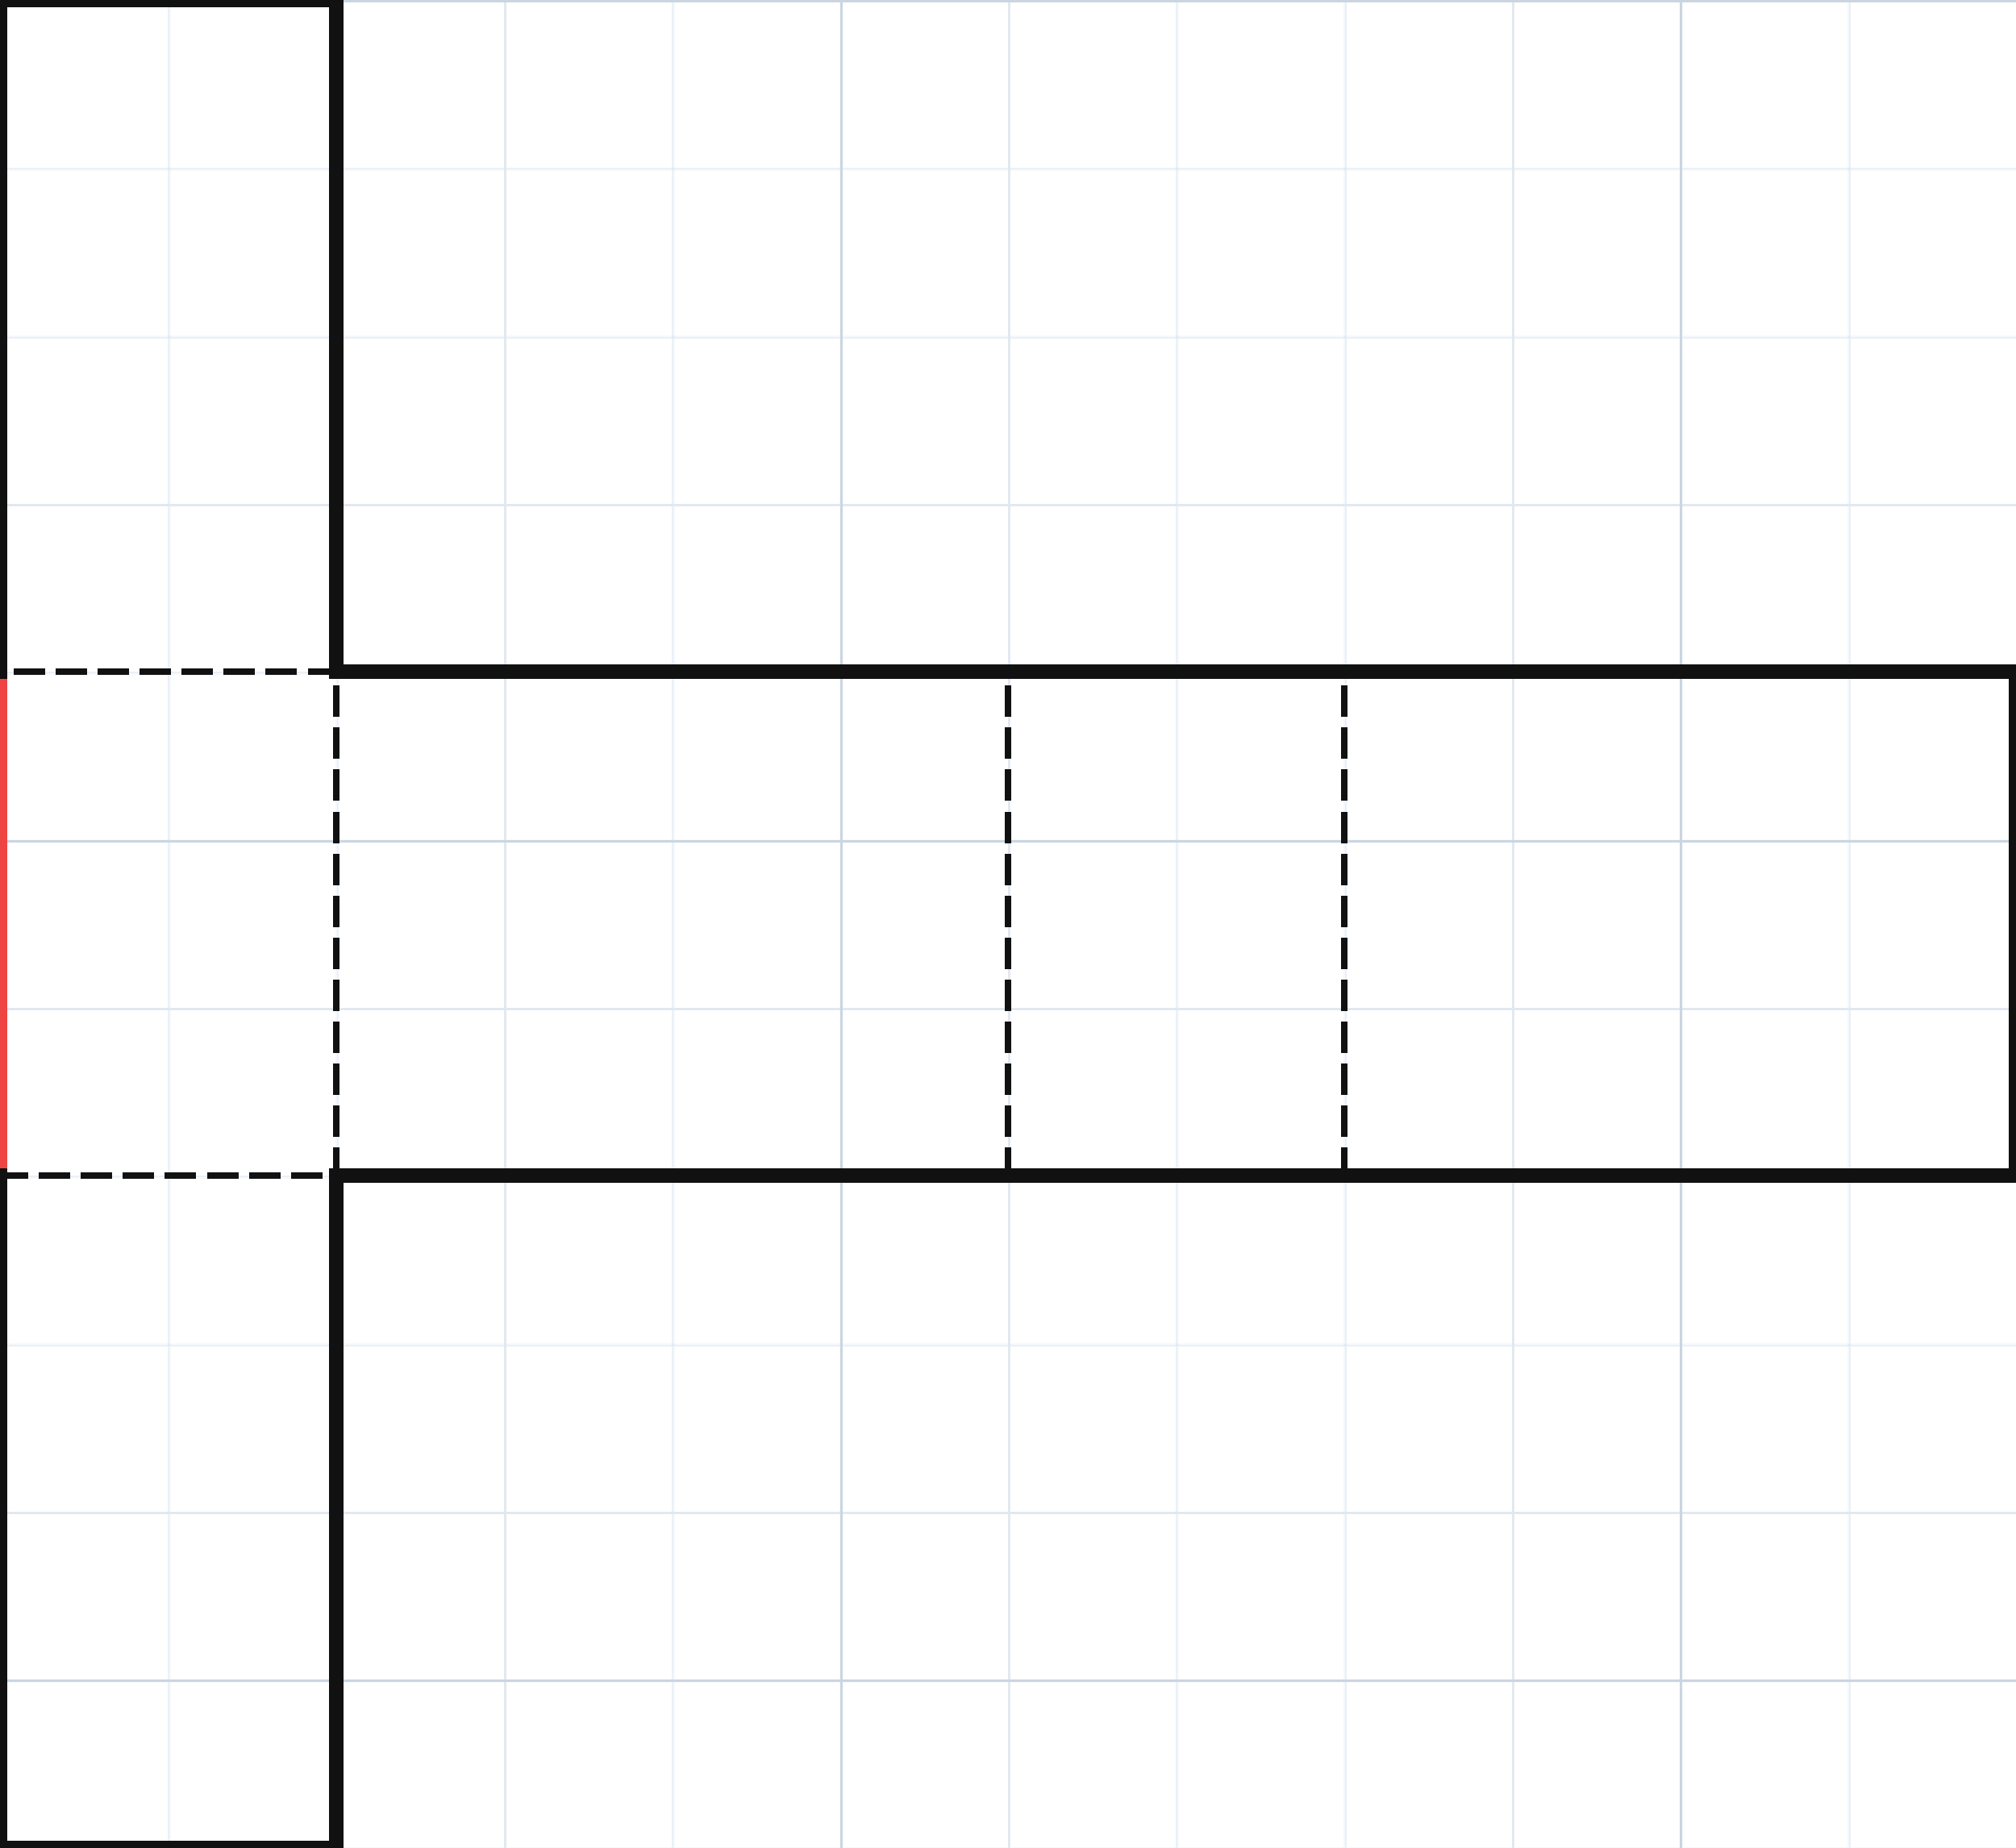
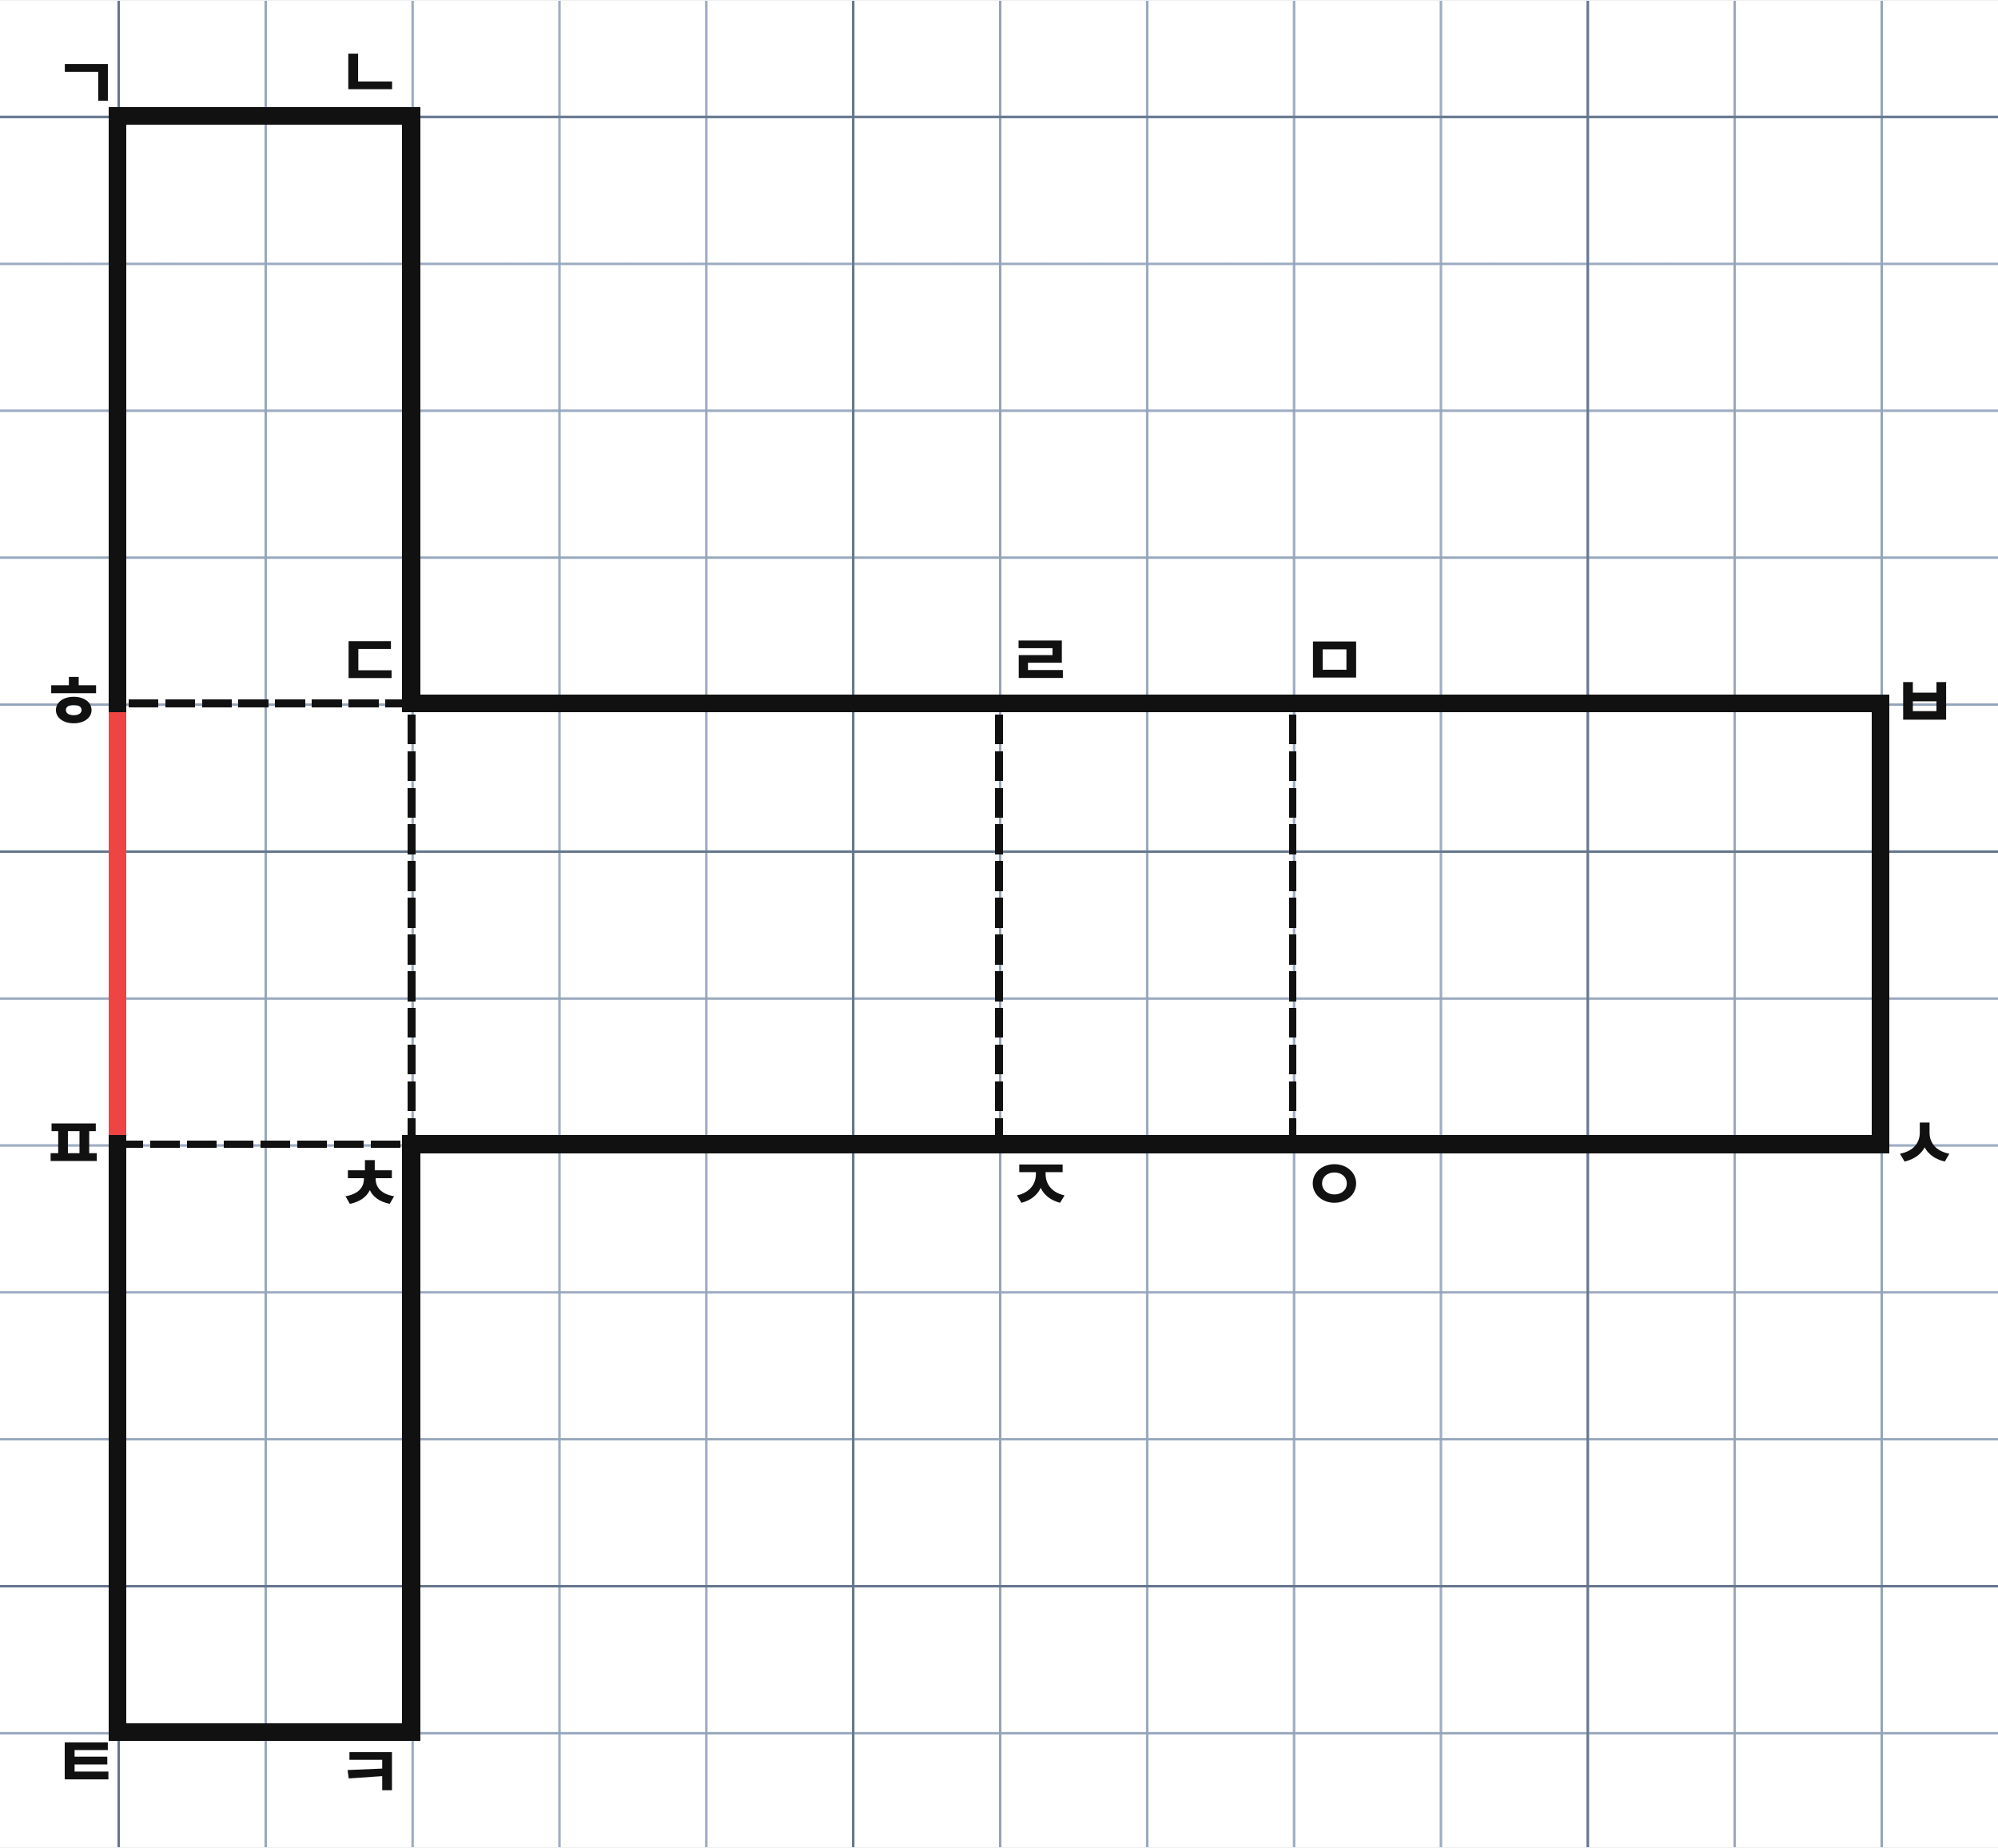
- <svg xmlns="http://www.w3.org/2000/svg" width="480" height="440" viewBox="0 0 480 440" shape-rendering="crispEdges">
+ <svg xmlns="http://www.w3.org/2000/svg" width="544" height="503" viewBox="-32.00 -31.31 544.00 502.62" shape-rendering="crispEdges">
  <defs>
    <pattern id="gridMinor" width="40" height="40" patternUnits="userSpaceOnUse">
-       <path d="M 40 0 L 0 0 0 40" fill="none" stroke="#e2e8f0" stroke-width="1" />
+       <path d="M 40 0 L 0 0 0 40" fill="none" stroke="#94a3b8" stroke-width="1.4" />
    </pattern>
    <pattern id="gridMajor" width="200" height="200" patternUnits="userSpaceOnUse">
-       <path d="M 200 0 L 0 0 0 200" fill="none" stroke="#cbd5e1" stroke-width="1" />
+       <path d="M 200 0 L 0 0 0 200" fill="none" stroke="#64748b" stroke-width="1.4" />
    </pattern>
  </defs>
-   <rect width="100%" height="100%" fill="white" />
-   <rect width="100%" height="100%" fill="url(#gridMinor)" />
-   <rect width="100%" height="100%" fill="url(#gridMajor)" />
-   <line x1="80" y1="160" x2="0" y2="160" stroke="#111111" stroke-width="1.5" stroke-linecap="square" stroke-dasharray="6 4" />
-   <line x1="80" y1="280" x2="80" y2="160" stroke="#111111" stroke-width="1.5" stroke-linecap="square" stroke-dasharray="6 4" />
-   <line x1="0" y1="280" x2="80" y2="280" stroke="#111111" stroke-width="1.5" stroke-linecap="square" stroke-dasharray="6 4" />
-   <line x1="0" y1="280" x2="0" y2="160" stroke="#ef4444" stroke-width="3.5" stroke-linecap="square" />
-   <line x1="80" y1="160" x2="240" y2="160" stroke="#111111" stroke-width="3.5" stroke-linecap="square" />
-   <line x1="240" y1="280" x2="240" y2="160" stroke="#111111" stroke-width="1.5" stroke-linecap="square" stroke-dasharray="6 4" />
-   <line x1="240" y1="280" x2="80" y2="280" stroke="#111111" stroke-width="3.5" stroke-linecap="square" />
-   <line x1="240" y1="160" x2="320" y2="160" stroke="#111111" stroke-width="3.5" stroke-linecap="square" />
-   <line x1="320" y1="280" x2="320" y2="160" stroke="#111111" stroke-width="1.5" stroke-linecap="square" stroke-dasharray="6 4" />
-   <line x1="320" y1="280" x2="240" y2="280" stroke="#111111" stroke-width="3.5" stroke-linecap="square" />
-   <line x1="320" y1="160" x2="480" y2="160" stroke="#111111" stroke-width="3.5" stroke-linecap="square" />
-   <line x1="480" y1="160" x2="480" y2="280" stroke="#111111" stroke-width="3.5" stroke-linecap="square" />
-   <line x1="480" y1="280" x2="320" y2="280" stroke="#111111" stroke-width="3.5" stroke-linecap="square" />
-   <line x1="0" y1="0" x2="80" y2="0" stroke="#111111" stroke-width="3.5" stroke-linecap="square" />
-   <line x1="80" y1="0" x2="80" y2="160" stroke="#111111" stroke-width="3.5" stroke-linecap="square" />
-   <line x1="0" y1="160" x2="0" y2="0" stroke="#111111" stroke-width="3.5" stroke-linecap="square" />
-   <line x1="80" y1="280" x2="80" y2="440" stroke="#111111" stroke-width="3.5" stroke-linecap="square" />
-   <line x1="80" y1="440" x2="0" y2="440" stroke="#111111" stroke-width="3.5" stroke-linecap="square" />
-   <line x1="0" y1="440" x2="0" y2="280" stroke="#111111" stroke-width="3.5" stroke-linecap="square" />
+   <rect width="544.00" height="502.62" fill="white" x="-32.00" y="-31.31" />
+   <rect width="544.00" height="502.62" fill="url(#gridMinor)" x="-32.00" y="-31.31" />
+   <rect width="544.00" height="502.62" fill="url(#gridMajor)" x="-32.00" y="-31.31" />
+   <line x1="80" y1="160" x2="0" y2="160" stroke="#111111" stroke-width="2.1" stroke-linecap="square" stroke-dasharray="6 4" />
+   <line x1="80" y1="280" x2="80" y2="160" stroke="#111111" stroke-width="2.1" stroke-linecap="square" stroke-dasharray="6 4" />
+   <line x1="0" y1="280" x2="80" y2="280" stroke="#111111" stroke-width="2.1" stroke-linecap="square" stroke-dasharray="6 4" />
+   <line x1="0" y1="280" x2="0" y2="160" stroke="#ef4444" stroke-width="4.9" stroke-linecap="square" />
+   <line x1="80" y1="160" x2="240" y2="160" stroke="#111111" stroke-width="4.9" stroke-linecap="square" />
+   <line x1="240" y1="280" x2="240" y2="160" stroke="#111111" stroke-width="2.1" stroke-linecap="square" stroke-dasharray="6 4" />
+   <line x1="240" y1="280" x2="80" y2="280" stroke="#111111" stroke-width="4.9" stroke-linecap="square" />
+   <line x1="240" y1="160" x2="320" y2="160" stroke="#111111" stroke-width="4.9" stroke-linecap="square" />
+   <line x1="320" y1="280" x2="320" y2="160" stroke="#111111" stroke-width="2.1" stroke-linecap="square" stroke-dasharray="6 4" />
+   <line x1="320" y1="280" x2="240" y2="280" stroke="#111111" stroke-width="4.9" stroke-linecap="square" />
+   <line x1="320" y1="160" x2="480" y2="160" stroke="#111111" stroke-width="4.9" stroke-linecap="square" />
+   <line x1="480" y1="160" x2="480" y2="280" stroke="#111111" stroke-width="4.9" stroke-linecap="square" />
+   <line x1="480" y1="280" x2="320" y2="280" stroke="#111111" stroke-width="4.9" stroke-linecap="square" />
+   <line x1="0" y1="0" x2="80" y2="0" stroke="#111111" stroke-width="4.9" stroke-linecap="square" />
+   <line x1="80" y1="0" x2="80" y2="160" stroke="#111111" stroke-width="4.9" stroke-linecap="square" />
+   <line x1="0" y1="160" x2="0" y2="0" stroke="#111111" stroke-width="4.9" stroke-linecap="square" />
+   <line x1="80" y1="280" x2="80" y2="440" stroke="#111111" stroke-width="4.9" stroke-linecap="square" />
+   <line x1="80" y1="440" x2="0" y2="440" stroke="#111111" stroke-width="4.9" stroke-linecap="square" />
+   <line x1="0" y1="440" x2="0" y2="280" stroke="#111111" stroke-width="4.9" stroke-linecap="square" />
+   <g data-point-labels="true" font-family="sans-serif" font-size="20" font-weight="700" fill="#111111" text-anchor="middle" dominant-baseline="middle">
+     <text x="-8.49" y="-8.49">ㄱ</text>
+     <text x="68.69" y="-11.31">ㄴ</text>
+     <text x="68.69" y="148.69">ㄷ</text>
+     <text x="251.31" y="148.69">ㄹ</text>
+     <text x="331.31" y="148.69">ㅁ</text>
+     <text x="492.00" y="160.00">ㅂ</text>
+     <text x="492.00" y="280.00">ㅅ</text>
+     <text x="331.31" y="291.31">ㅇ</text>
+     <text x="251.31" y="291.31">ㅈ</text>
+     <text x="68.69" y="291.31">ㅊ</text>
+     <text x="68.69" y="451.31">ㅋ</text>
+     <text x="-8.49" y="448.49">ㅌ</text>
+     <text x="-12.00" y="280.00">ㅍ</text>
+     <text x="-12.00" y="160.00">ㅎ</text>
+   </g>
</svg>
